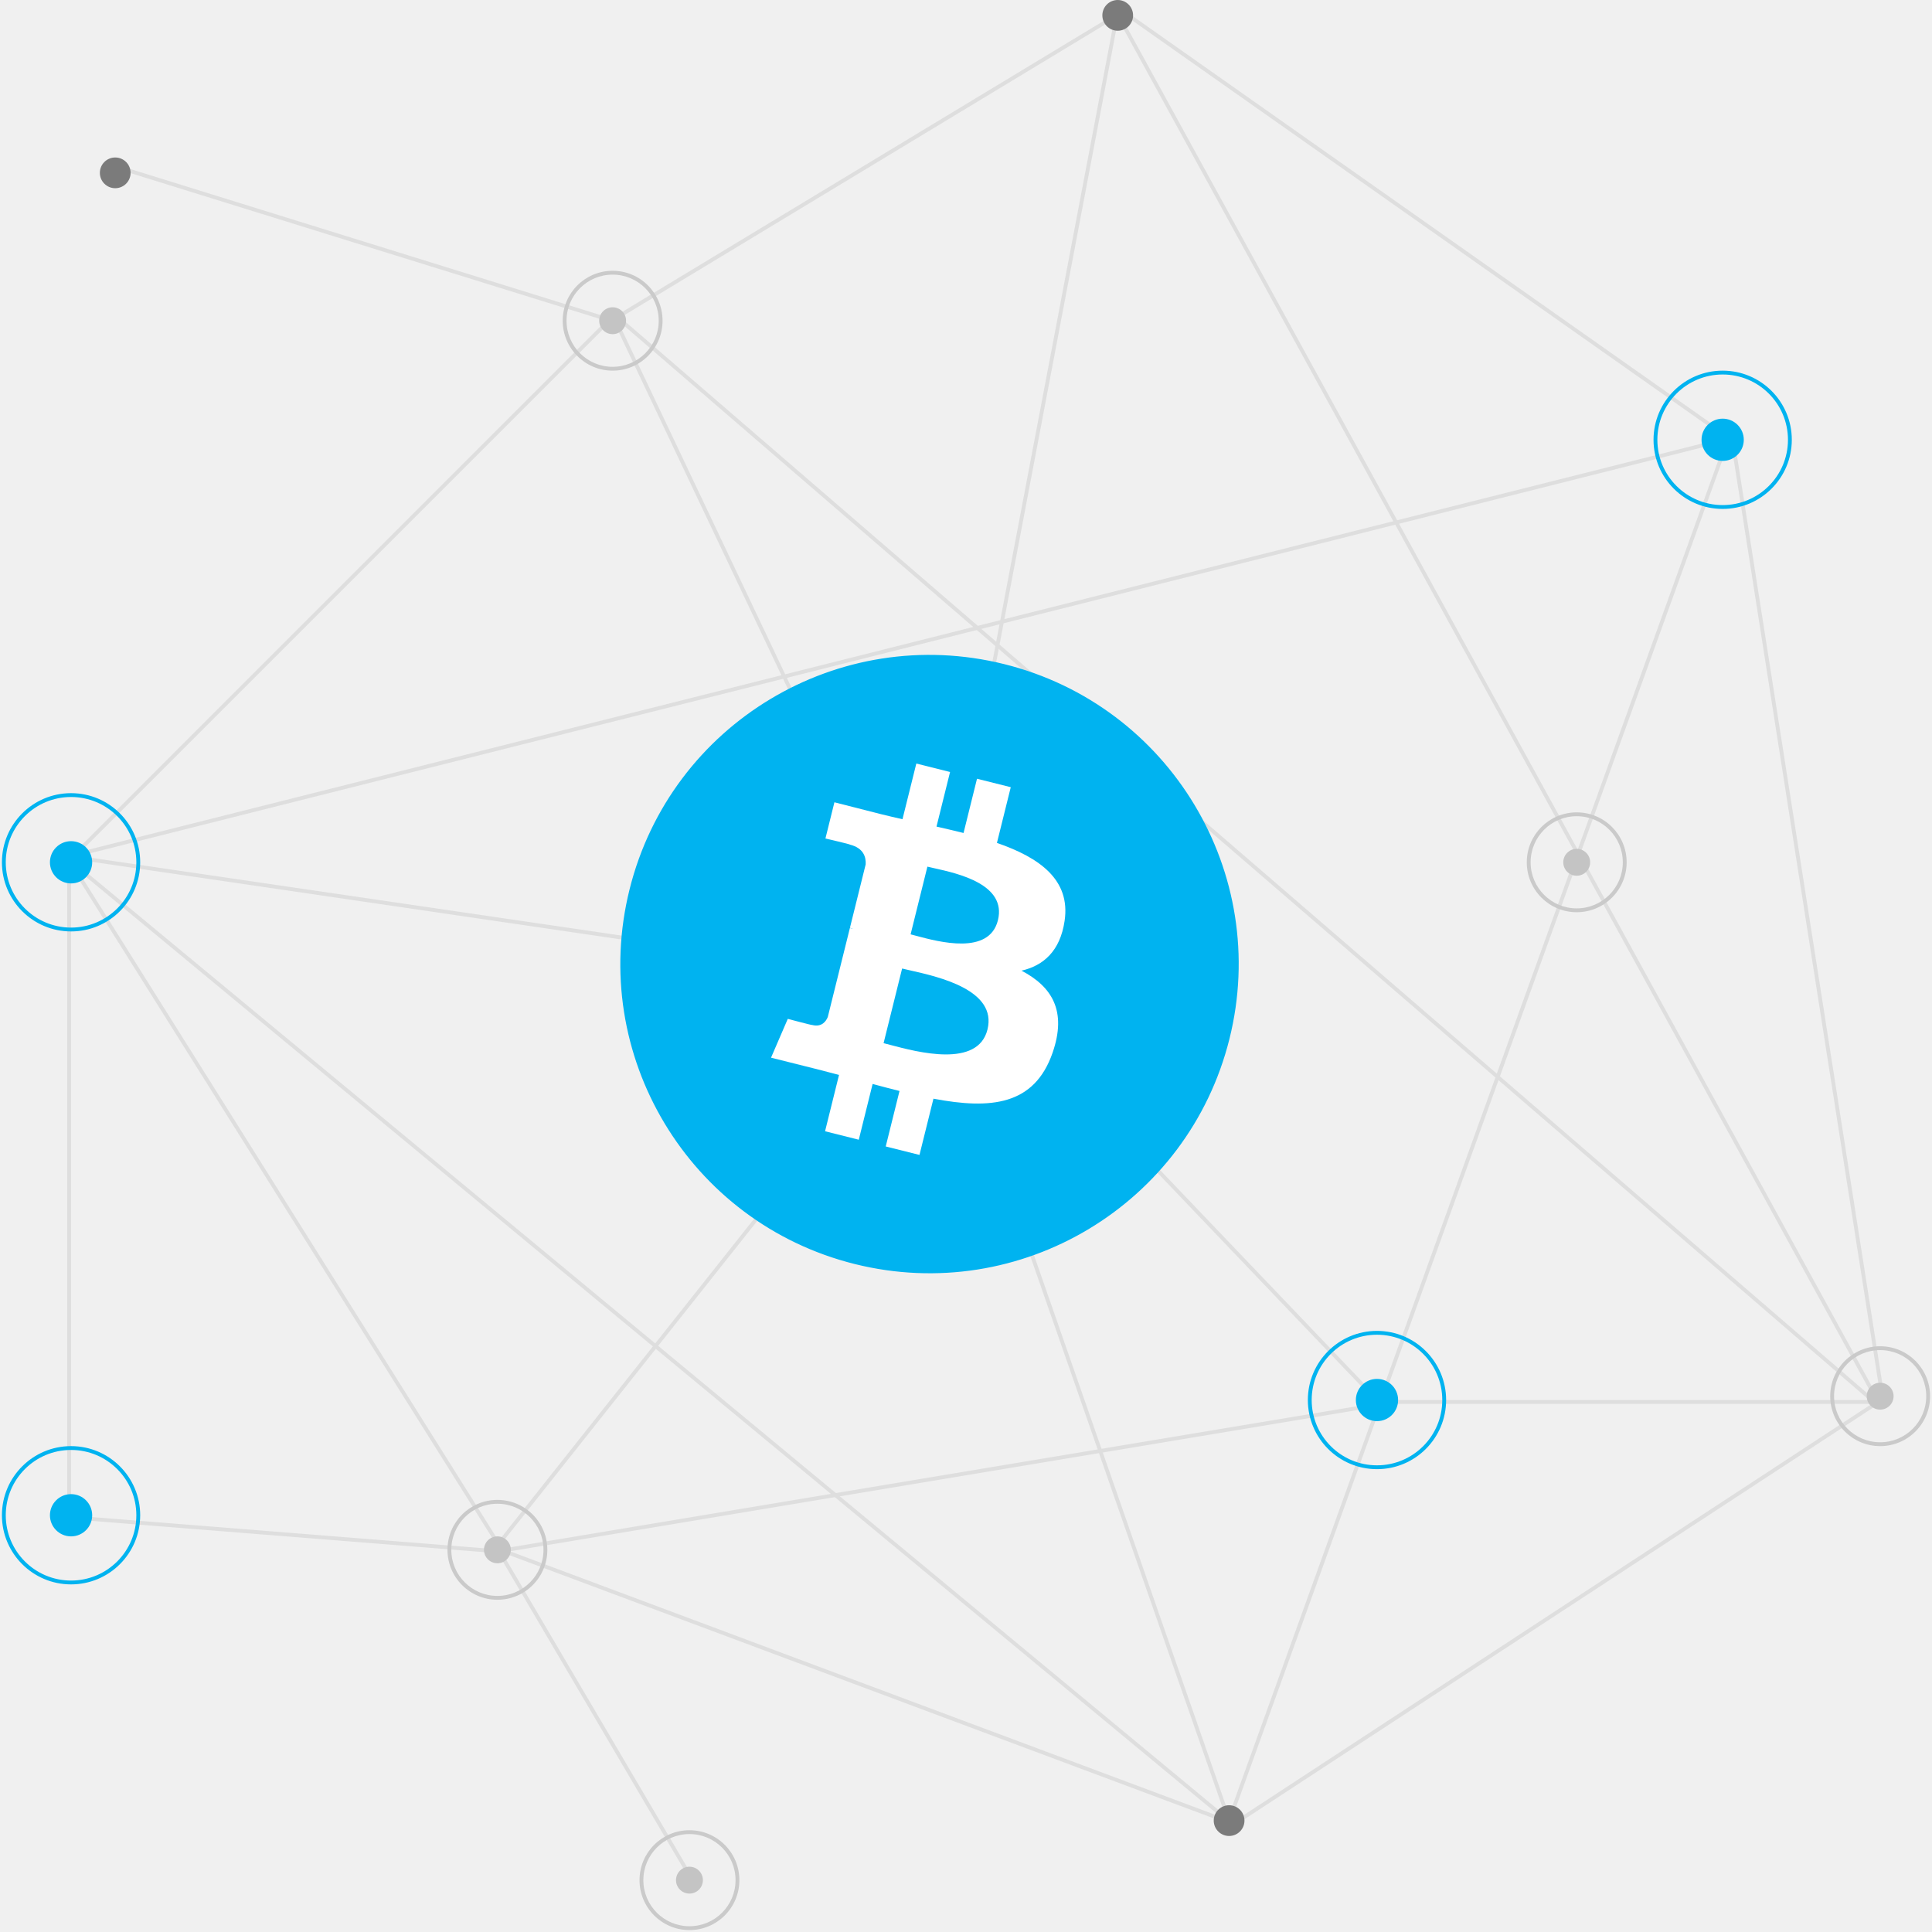
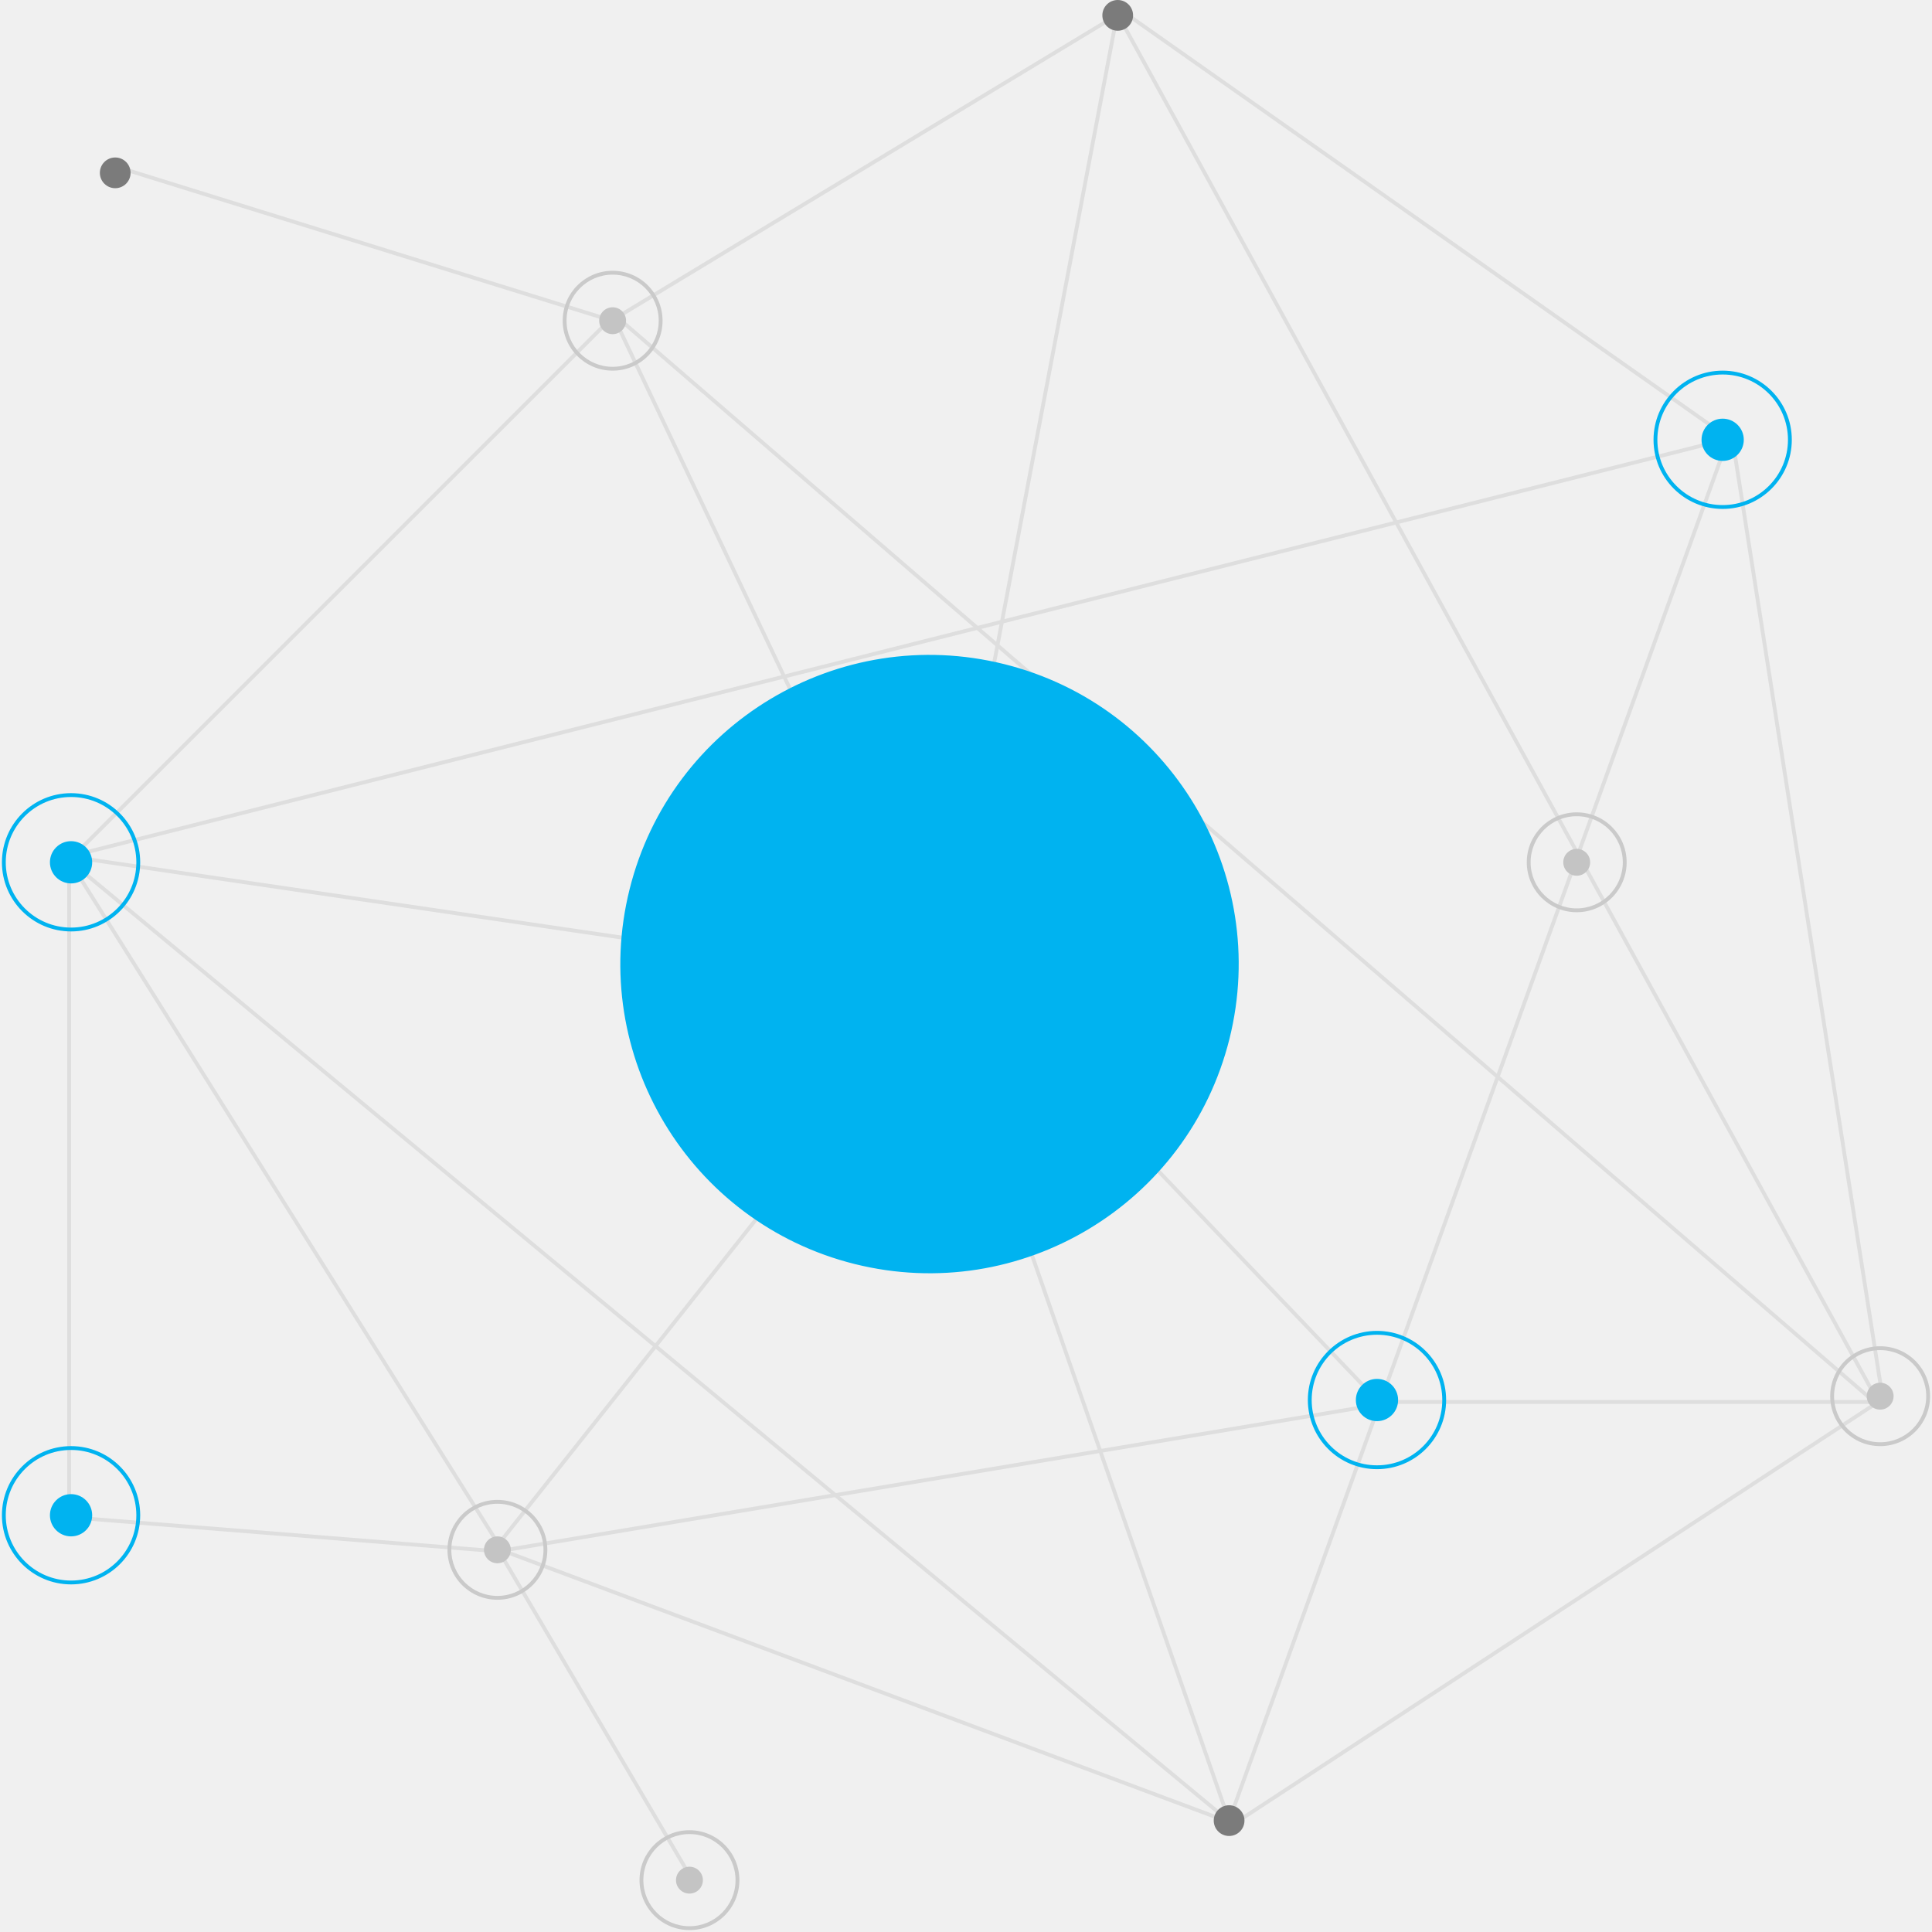
<svg xmlns="http://www.w3.org/2000/svg" xmlns:xlink="http://www.w3.org/1999/xlink" width="503" height="503" viewBox="0 0 503 503" version="1.1">
  <g id="Canvas" transform="translate(-5679 -1346)">
    <g id="Ver 3 get strated illustration">
      <g id="Ver 3 get strated illustration">
        <g id="Group 8" opacity="0.2">
          <g id="Path 5">
            <use xlink:href="#path0_stroke" transform="translate(5697 1349)" fill="#979797" />
          </g>
          <g id="Path 6">
            <use xlink:href="#path1_stroke" transform="translate(5923 1460)" fill="#979797" />
          </g>
          <g id="Path 8">
            <use xlink:href="#path2_stroke" transform="translate(5808 1604)" fill="#979797" />
          </g>
          <g id="Path 9">
            <use xlink:href="#path3_stroke" transform="translate(5839 1348)" fill="#979797" />
          </g>
          <g id="Path 10">
            <use xlink:href="#path4_stroke" transform="translate(5697 1570)" fill="#979797" />
          </g>
          <g id="Path 11">
            <use xlink:href="#path5_stroke" transform="translate(5697 1347)" fill="#979797" />
          </g>
          <g id="Path 12">
            <use xlink:href="#path6_stroke" transform="translate(5708 1389)" fill="#979797" />
          </g>
          <g id="Path 13">
            <use xlink:href="#path7_stroke" transform="translate(5932 1600)" fill="#979797" />
          </g>
          <g id="Path 14">
            <use xlink:href="#path8_stroke" transform="translate(5808 1711)" fill="#979797" />
          </g>
          <g id="Path 15">
            <use xlink:href="#path9_stroke" transform="translate(5809 1750)" fill="#979797" />
          </g>
        </g>
        <g id="dots">
          <g id="Oval 2">
            <use xlink:href="#path10_fill" transform="translate(5835 1426)" fill="#C4C4C4" />
          </g>
          <g id="Oval 2">
            <use xlink:href="#path11_stroke" transform="translate(5826 1417)" fill="#CACACA" />
          </g>
        </g>
        <g id="dots">
          <g id="Oval 2">
            <use xlink:href="#path10_fill" transform="translate(6165 1706)" fill="#C4C4C4" />
          </g>
          <g id="Oval 2">
            <use xlink:href="#path11_stroke" transform="translate(6156 1697)" fill="#CACACA" />
          </g>
        </g>
        <g id="dots">
          <g id="Oval 2">
            <use xlink:href="#path10_fill" transform="translate(6086 1567)" fill="#C4C4C4" />
          </g>
          <g id="Oval 2">
            <use xlink:href="#path11_stroke" transform="translate(6077 1558)" fill="#CACACA" />
          </g>
        </g>
        <g id="dots">
          <g id="Oval 2">
            <use xlink:href="#path10_fill" transform="translate(5805 1746)" fill="#C4C4C4" />
          </g>
          <g id="Oval 2">
            <use xlink:href="#path11_stroke" transform="translate(5796 1737)" fill="#CACACA" />
          </g>
        </g>
        <g id="dots">
          <g id="Oval 2">
            <use xlink:href="#path10_fill" transform="translate(5855 1832)" fill="#C4C4C4" />
          </g>
          <g id="Oval 2">
            <use xlink:href="#path11_stroke" transform="translate(5846 1823)" fill="#CACACA" />
          </g>
        </g>
        <g id="dots">
          <g id="Oval 2">
            <use xlink:href="#path12_fill" transform="translate(5995 1816)" fill="#7B7B7B" />
          </g>
        </g>
        <g id="dots">
          <g id="Oval 2">
            <use xlink:href="#path12_fill" transform="translate(5705 1387)" fill="#7B7B7B" />
          </g>
        </g>
        <g id="dots">
          <g id="Oval 2">
            <use xlink:href="#path12_fill" transform="translate(5966 1346)" fill="#7B7B7B" />
          </g>
        </g>
        <g id="Group 7">
          <g id="Oval 2">
            <use xlink:href="#path13_fill" transform="translate(5692 1565)" fill="#00b3f0" />
          </g>
          <g id="Oval 2">
            <use xlink:href="#path14_stroke" transform="translate(5680 1553)" fill="#00b3f0" />
          </g>
        </g>
        <g id="Group 7">
          <g id="Oval 2">
            <use xlink:href="#path13_fill" transform="translate(5692 1735)" fill="#00b3f0" />
          </g>
          <g id="Oval 2">
            <use xlink:href="#path14_stroke" transform="translate(5680 1723)" fill="#00b3f0" />
          </g>
        </g>
        <g id="Group 7">
          <g id="Oval 2">
            <use xlink:href="#path13_fill" transform="translate(6032 1705)" fill="#00b3f0" />
          </g>
          <g id="Oval 2">
            <use xlink:href="#path14_stroke" transform="translate(6020 1693)" fill="#00b3f0" />
          </g>
        </g>
        <g id="Group 7">
          <g id="Oval 2">
            <use xlink:href="#path13_fill" transform="translate(6122 1455)" fill="#00b3f0" />
          </g>
          <g id="Oval 2">
            <use xlink:href="#path14_stroke" transform="translate(6110 1443)" fill="#00b3f0" />
          </g>
        </g>
        <g id="Group 6">
          <g id="path3094">
            <use xlink:href="#path15_fill" transform="translate(5841 1517)" fill="#00b3f0" />
            <use xlink:href="#path16_stroke" transform="translate(5841 1517)" fill="#00b3f0" />
          </g>
          <g id="path3096">
-             <use xlink:href="#path17_fill" transform="translate(5879.74 1544.79)" fill="#FFFFFF" />
+             <use xlink:href="#path17_fill" transform="translate(5879.74 1544.79)" fill="transparent" />
          </g>
        </g>
      </g>
    </g>
  </g>
  <defs>
    <path id="path0_stroke" d="M 433 111L 433.494 110.923L 433.409 110.381L 432.878 110.515L 433 111ZM 0 220L -0.122 219.515L -0.073 220.495L 0 220ZM 225 253L 224.927 253.495L 225.402 253.564L 225.491 253.093L 225 253ZM 472.494 359.923L 433.494 110.923L 432.506 111.077L 471.506 360.077L 472.494 359.923ZM 432.878 110.515L -0.122 219.515L 0.122 220.485L 433.122 111.485L 432.878 110.515ZM -0.073 220.495L 224.927 253.495L 225.073 252.505L 0.073 219.505L -0.073 220.495ZM 225.491 253.093L 273.491 0.093L 272.509 -0.093L 224.509 252.907L 225.491 253.093Z" />
    <path id="path1_stroke" d="M 76 360L 75.528 360.165L 75.992 361.495L 76.47 360.17L 76 360ZM -0.472 142.165L 75.528 360.165L 76.472 359.835L 0.472 141.835L -0.472 142.165ZM 76.47 360.17L 206.47 0.17L 205.53 -0.17L 75.53 359.83L 76.47 360.17Z" />
    <path id="path2_stroke" d="M 0 145L -0.392 144.689L -0.819 145.228L -0.175 145.468L 0 145ZM 114.608 -0.311L -0.392 144.689L 0.392 145.311L 115.392 0.311L 114.608 -0.311ZM -0.175 145.468L 189.825 216.468L 190.175 215.532L 0.175 144.532L -0.175 145.468Z" />
    <path id="path3_stroke" d="M 0 81L -0.259 80.572L -0.645 80.806L -0.452 81.214L 0 81ZM 82.452 253.786L 0.452 80.786L -0.452 81.214L 81.548 254.214L 82.452 253.786ZM 0.259 81.428L 134.259 0.428L 133.741 -0.428L -0.259 80.572L 0.259 81.428Z" />
    <path id="path4_stroke" d="M 113 180L 112.96 180.498L 113.953 180.577L 113.423 179.734L 113 180ZM 0 171L -0.5 171L -0.5 171.462L -0.04 171.498L 0 171ZM 0 0L 0.423 -0.266L -0.5 -1.737L -0.5 0L 0 0ZM 113.04 179.502L 0.04 170.502L -0.04 171.498L 112.96 180.498L 113.04 179.502ZM 0.5 171L 0.5 0L -0.5 0L -0.5 171L 0.5 171ZM -0.423 0.266L 112.577 180.266L 113.423 179.734L 0.423 -0.266L -0.423 0.266Z" />
    <path id="path5_stroke" d="M 271.5 0L 271.788 -0.409L 271.062 0.24L 271.5 0ZM 471 364L 471.274 364.418L 471.661 364.165L 471.438 363.76L 471 364ZM 303 474L 302.681 474.385L 302.965 474.62L 303.274 474.418L 303 474ZM 0 223L -0.354 222.646L -0.742 223.035L -0.319 223.385L 0 223ZM 142 81L 142.327 80.621L 141.975 80.318L 141.646 80.646L 142 81ZM 432.288 112.591L 271.788 -0.409L 271.212 0.409L 431.712 113.409L 432.288 112.591ZM 271.062 0.24L 470.562 364.24L 471.438 363.76L 271.938 -0.24L 271.062 0.24ZM 470.726 363.582L 302.726 473.582L 303.274 474.418L 471.274 364.418L 470.726 363.582ZM 303.319 473.615L 0.319 222.615L -0.319 223.385L 302.681 474.385L 303.319 473.615ZM 0.354 223.354L 142.354 81.354L 141.646 80.646L -0.354 222.646L 0.354 223.354ZM 141.673 81.379L 469.673 364.379L 470.327 363.621L 142.327 80.621L 141.673 81.379Z" />
    <path id="path6_stroke" d="M 132.148 40.523L 0.148 -0.477L -0.148 0.477L 131.852 41.477L 132.148 40.523Z" />
    <path id="path7_stroke" d="M 106 111L 105.638 111.345L 105.786 111.5L 106 111.5L 106 111ZM 238 110.5L 106 110.5L 106 111.5L 238 111.5L 238 110.5ZM 106.362 110.655L 0.362 -0.345L -0.362 0.345L 105.638 111.345L 106.362 110.655Z" />
    <path id="path8_stroke" d="M 0.082 39.493L 234.082 0.493L 233.918 -0.493L -0.082 38.507L 0.082 39.493Z" />
    <path id="path9_stroke" d="M -0.431 0.254L 49.569 85.254L 50.431 84.746L 0.431 -0.254L -0.431 0.254Z" />
    <path id="path10_fill" fill-rule="evenodd" d="M 3.5 7C 5.433 7 7 5.433 7 3.5C 7 1.567 5.433 0 3.5 0C 1.567 0 0 1.567 0 3.5C 0 5.433 1.567 7 3.5 7Z" />
    <path id="path11_stroke" d="M 12.5 25.5C 19.68 25.5 25.5 19.68 25.5 12.5L 24.5 12.5C 24.5 19.127 19.127 24.5 12.5 24.5L 12.5 25.5ZM 25.5 12.5C 25.5 5.32 19.68 -0.5 12.5 -0.5L 12.5 0.5C 19.127 0.5 24.5 5.873 24.5 12.5L 25.5 12.5ZM 12.5 -0.5C 5.32 -0.5 -0.5 5.32 -0.5 12.5L 0.5 12.5C 0.5 5.873 5.873 0.5 12.5 0.5L 12.5 -0.5ZM -0.5 12.5C -0.5 19.68 5.32 25.5 12.5 25.5L 12.5 24.5C 5.873 24.5 0.5 19.127 0.5 12.5L -0.5 12.5Z" />
    <path id="path12_fill" fill-rule="evenodd" d="M 4 8C 6.209 8 8 6.209 8 4C 8 1.791 6.209 0 4 0C 1.791 0 0 1.791 0 4C 0 6.209 1.791 8 4 8Z" />
    <path id="path13_fill" fill-rule="evenodd" d="M 5.5 11C 8.538 11 11 8.538 11 5.5C 11 2.462 8.538 0 5.5 0C 2.462 0 0 2.462 0 5.5C 0 8.538 2.462 11 5.5 11Z" />
    <path id="path14_stroke" d="M 17.5 35.5C 27.441 35.5 35.5 27.441 35.5 17.5L 34.5 17.5C 34.5 26.889 26.889 34.5 17.5 34.5L 17.5 35.5ZM 35.5 17.5C 35.5 7.559 27.441 -0.5 17.5 -0.5L 17.5 0.5C 26.889 0.5 34.5 8.111 34.5 17.5L 35.5 17.5ZM 17.5 -0.5C 7.559 -0.5 -0.5 7.559 -0.5 17.5L 0.5 17.5C 0.5 8.111 8.111 0.5 17.5 0.5L 17.5 -0.5ZM -0.5 17.5C -0.5 27.441 7.559 35.5 17.5 35.5L 17.5 34.5C 8.111 34.5 0.5 26.889 0.5 17.5L -0.5 17.5Z" />
    <path id="path15_fill" d="M 157.605 99.353C 146.919 142.21 103.507 168.292 60.64 157.605C 17.791 146.92 -8.295 103.51 2.396 60.656C 13.078 17.794 56.49 -8.291 99.344 2.394C 142.209 13.079 168.292 56.493 157.605 99.353Z" />
    <path id="path16_stroke" d="M 157.605 99.353L 158.091 99.474L 158.091 99.474L 157.605 99.353ZM 60.64 157.605L 60.519 158.09L 60.519 158.09L 60.64 157.605ZM 2.396 60.656L 2.882 60.777L 2.882 60.777L 2.396 60.656ZM 99.344 2.394L 99.223 2.879L 99.223 2.879L 99.344 2.394ZM 157.12 99.232C 146.501 141.821 103.36 167.74 60.761 157.12L 60.519 158.09C 103.654 168.844 147.338 142.599 158.091 99.474L 157.12 99.232ZM 60.761 157.12C 18.179 146.502 -7.743 103.363 2.882 60.777L 1.911 60.535C -8.847 103.657 17.402 147.338 60.519 158.09L 60.761 157.12ZM 2.882 60.777C 13.496 18.183 56.637 -7.739 99.223 2.879L 99.465 1.909C 56.343 -8.843 12.659 17.405 1.911 60.535L 2.882 60.777ZM 99.223 2.879C 141.82 13.497 167.74 56.64 157.12 99.232L 158.091 99.474C 168.844 56.346 142.598 12.661 99.465 1.909L 99.223 2.879Z" />
    <path id="path17_fill" fill-rule="evenodd" d="M 58.814 20.662L 62.414 6.158L 53.625 3.958L 50.121 18.079C 47.81 17.501 45.437 16.955 43.079 16.415L 46.609 2.2L 37.825 0L 34.223 14.498C 32.31 14.061 30.433 13.629 28.611 13.174L 16.501 10.088L 14.163 19.517C 14.163 19.517 20.684 21.019 20.546 21.112C 24.105 22.004 24.748 24.37 24.641 26.246L 20.541 42.769C 20.786 42.832 21.104 42.922 21.455 43.063L 21.164 42.99C 20.958 42.938 20.744 42.885 20.526 42.832L 14.779 65.978C 14.343 67.064 13.239 68.693 10.751 68.075C 10.839 68.203 4.363 66.473 4.363 66.473L 0 76.579L 11.437 79.443C 12.697 79.76 13.942 80.086 15.174 80.409L 15.233 80.424C 16.061 80.641 16.885 80.857 17.702 81.067L 14.065 95.737L 22.844 97.937L 26.446 83.423C 28.844 84.077 31.172 84.68 33.45 85.249L 29.86 99.695L 38.649 101.895L 42.286 87.253C 57.272 90.102 68.541 88.953 73.285 75.337C 77.107 64.374 73.095 58.05 65.21 53.926C 70.952 52.596 75.277 48.801 76.431 40.964C 78.026 30.257 69.911 24.501 58.814 20.662ZM 29.302 72.8L 34.128 53.365C 34.72 53.514 35.443 53.677 36.26 53.861L 36.287 53.867C 43.704 55.539 58.904 58.965 56.351 69.249C 53.859 79.307 38.186 75.149 31.015 73.246C 30.37 73.075 29.794 72.922 29.302 72.8ZM 40.711 26.842L 36.336 44.469C 36.749 44.572 37.234 44.702 37.778 44.848C 43.757 46.451 56.798 49.947 59.07 40.805C 61.39 31.454 48.714 28.636 42.524 27.259C 41.827 27.104 41.213 26.968 40.711 26.842Z" />
  </defs>
</svg>
